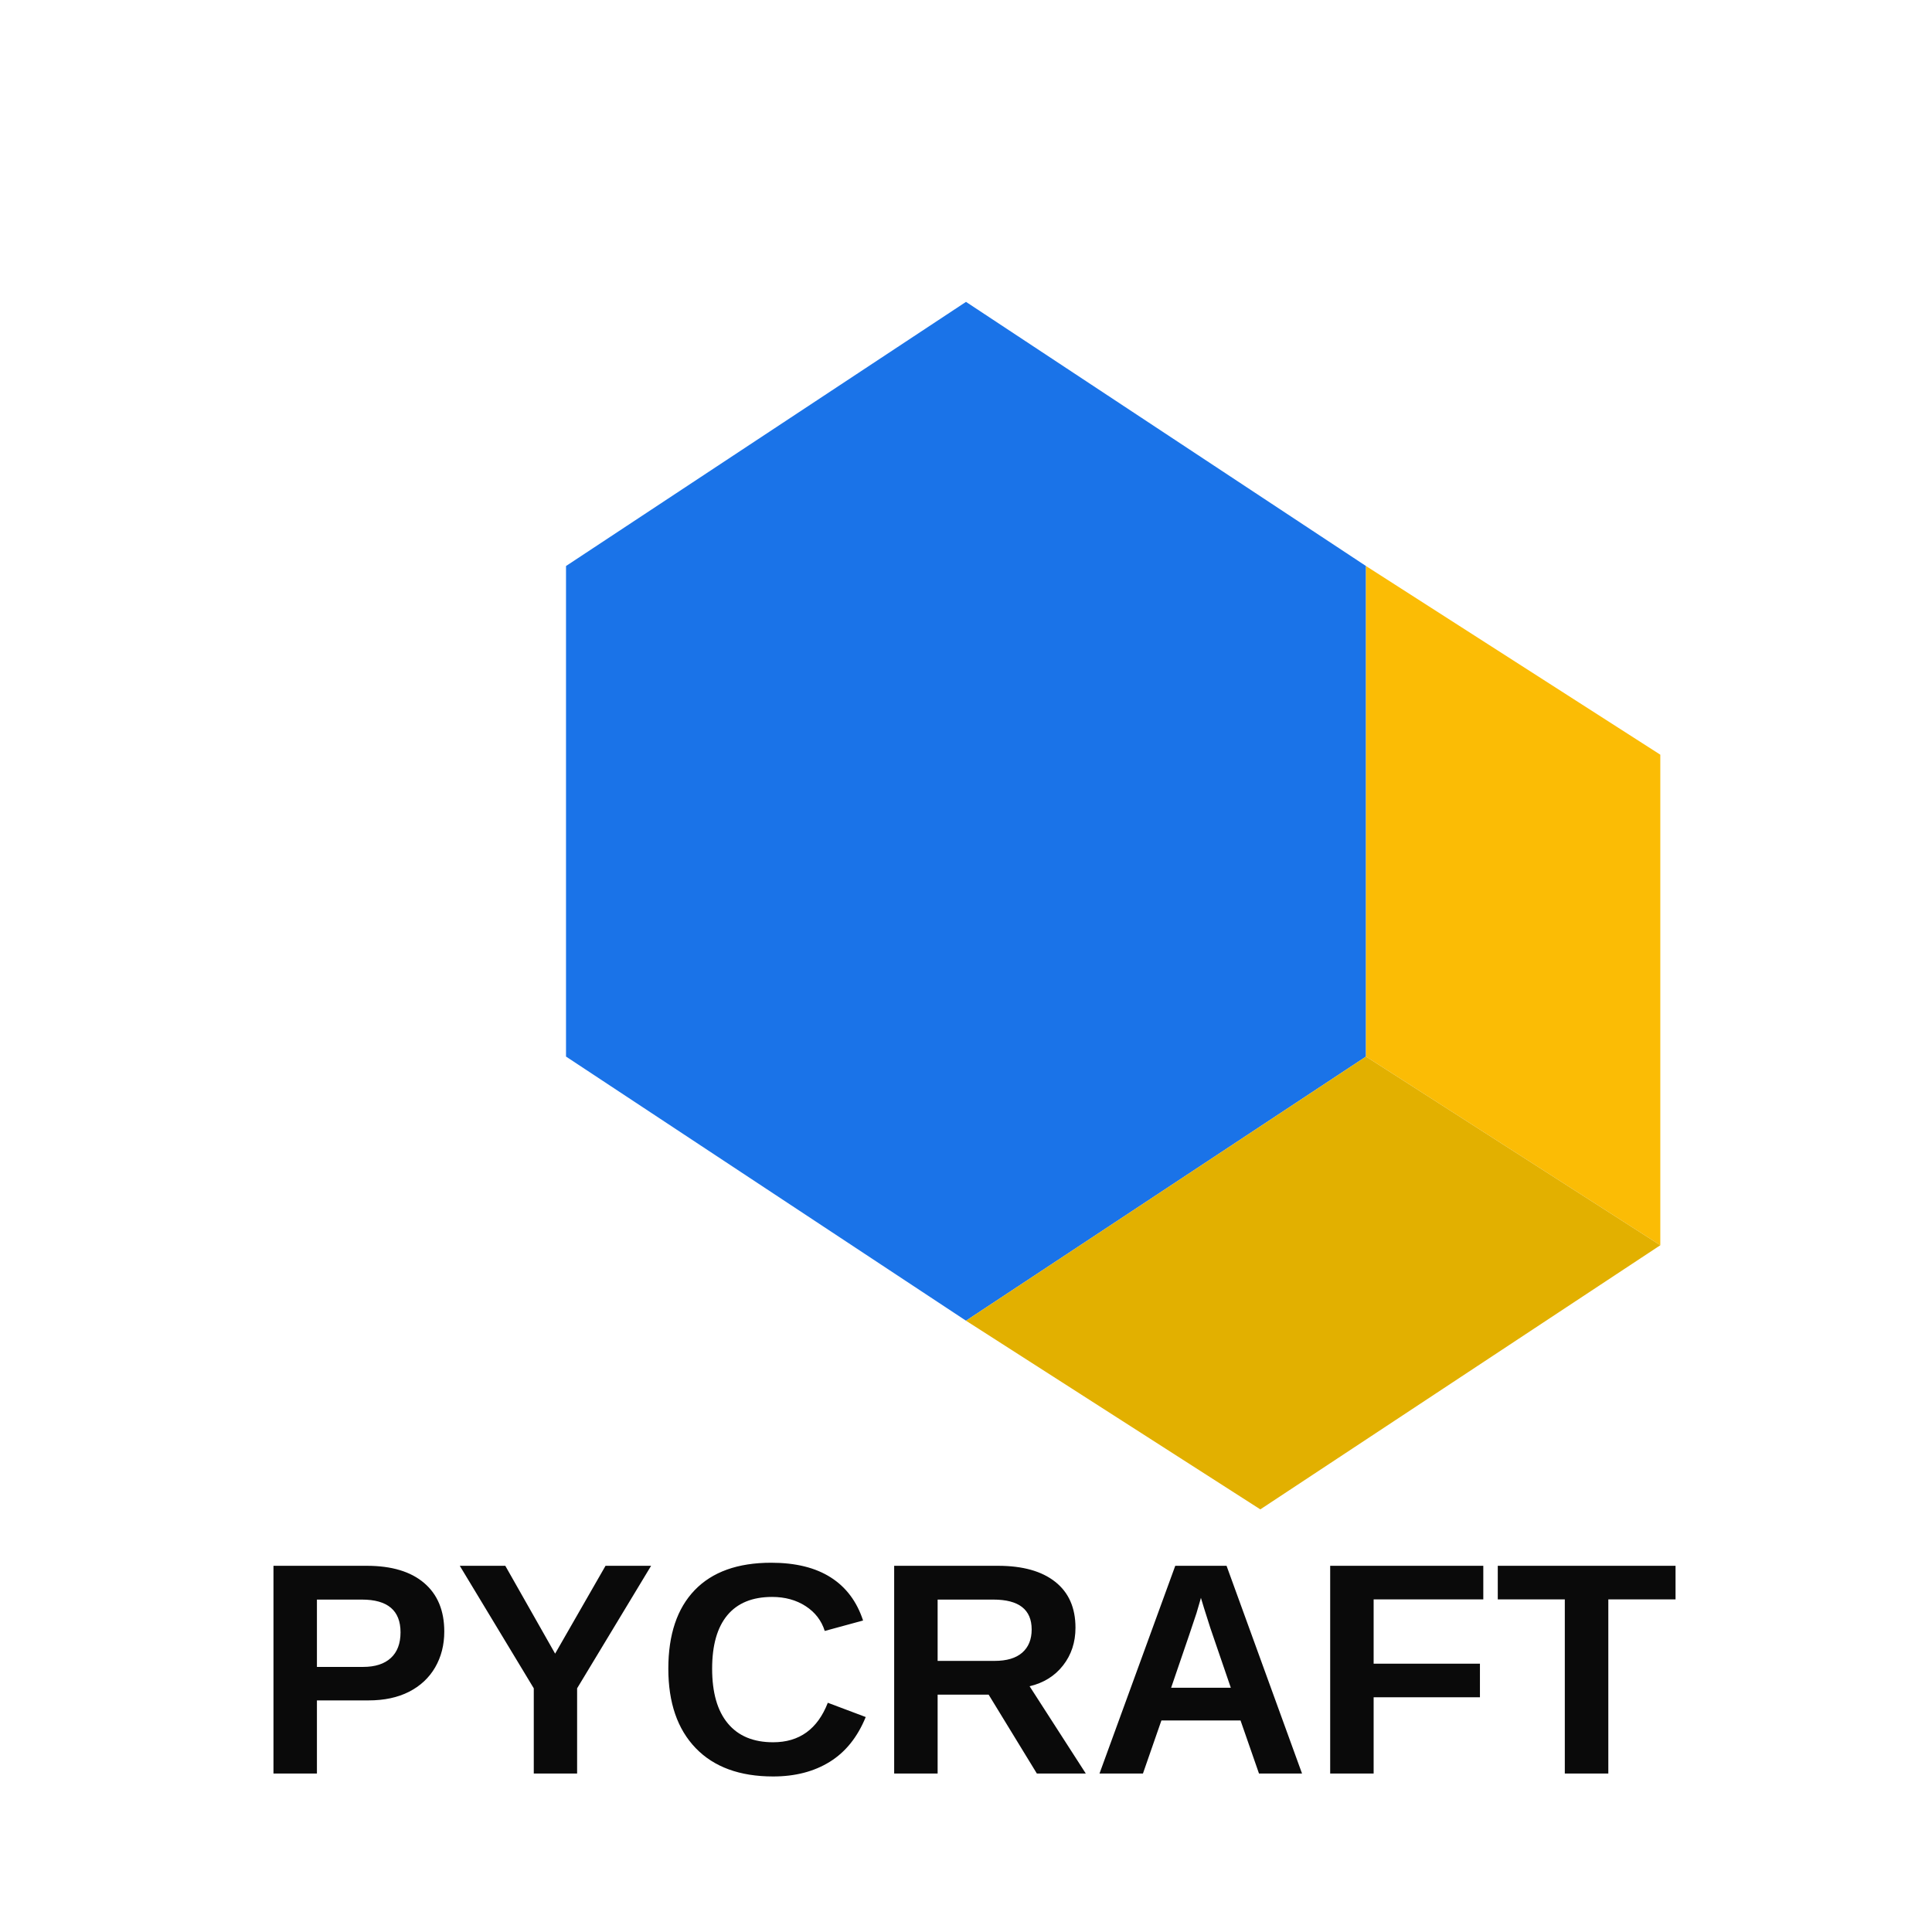
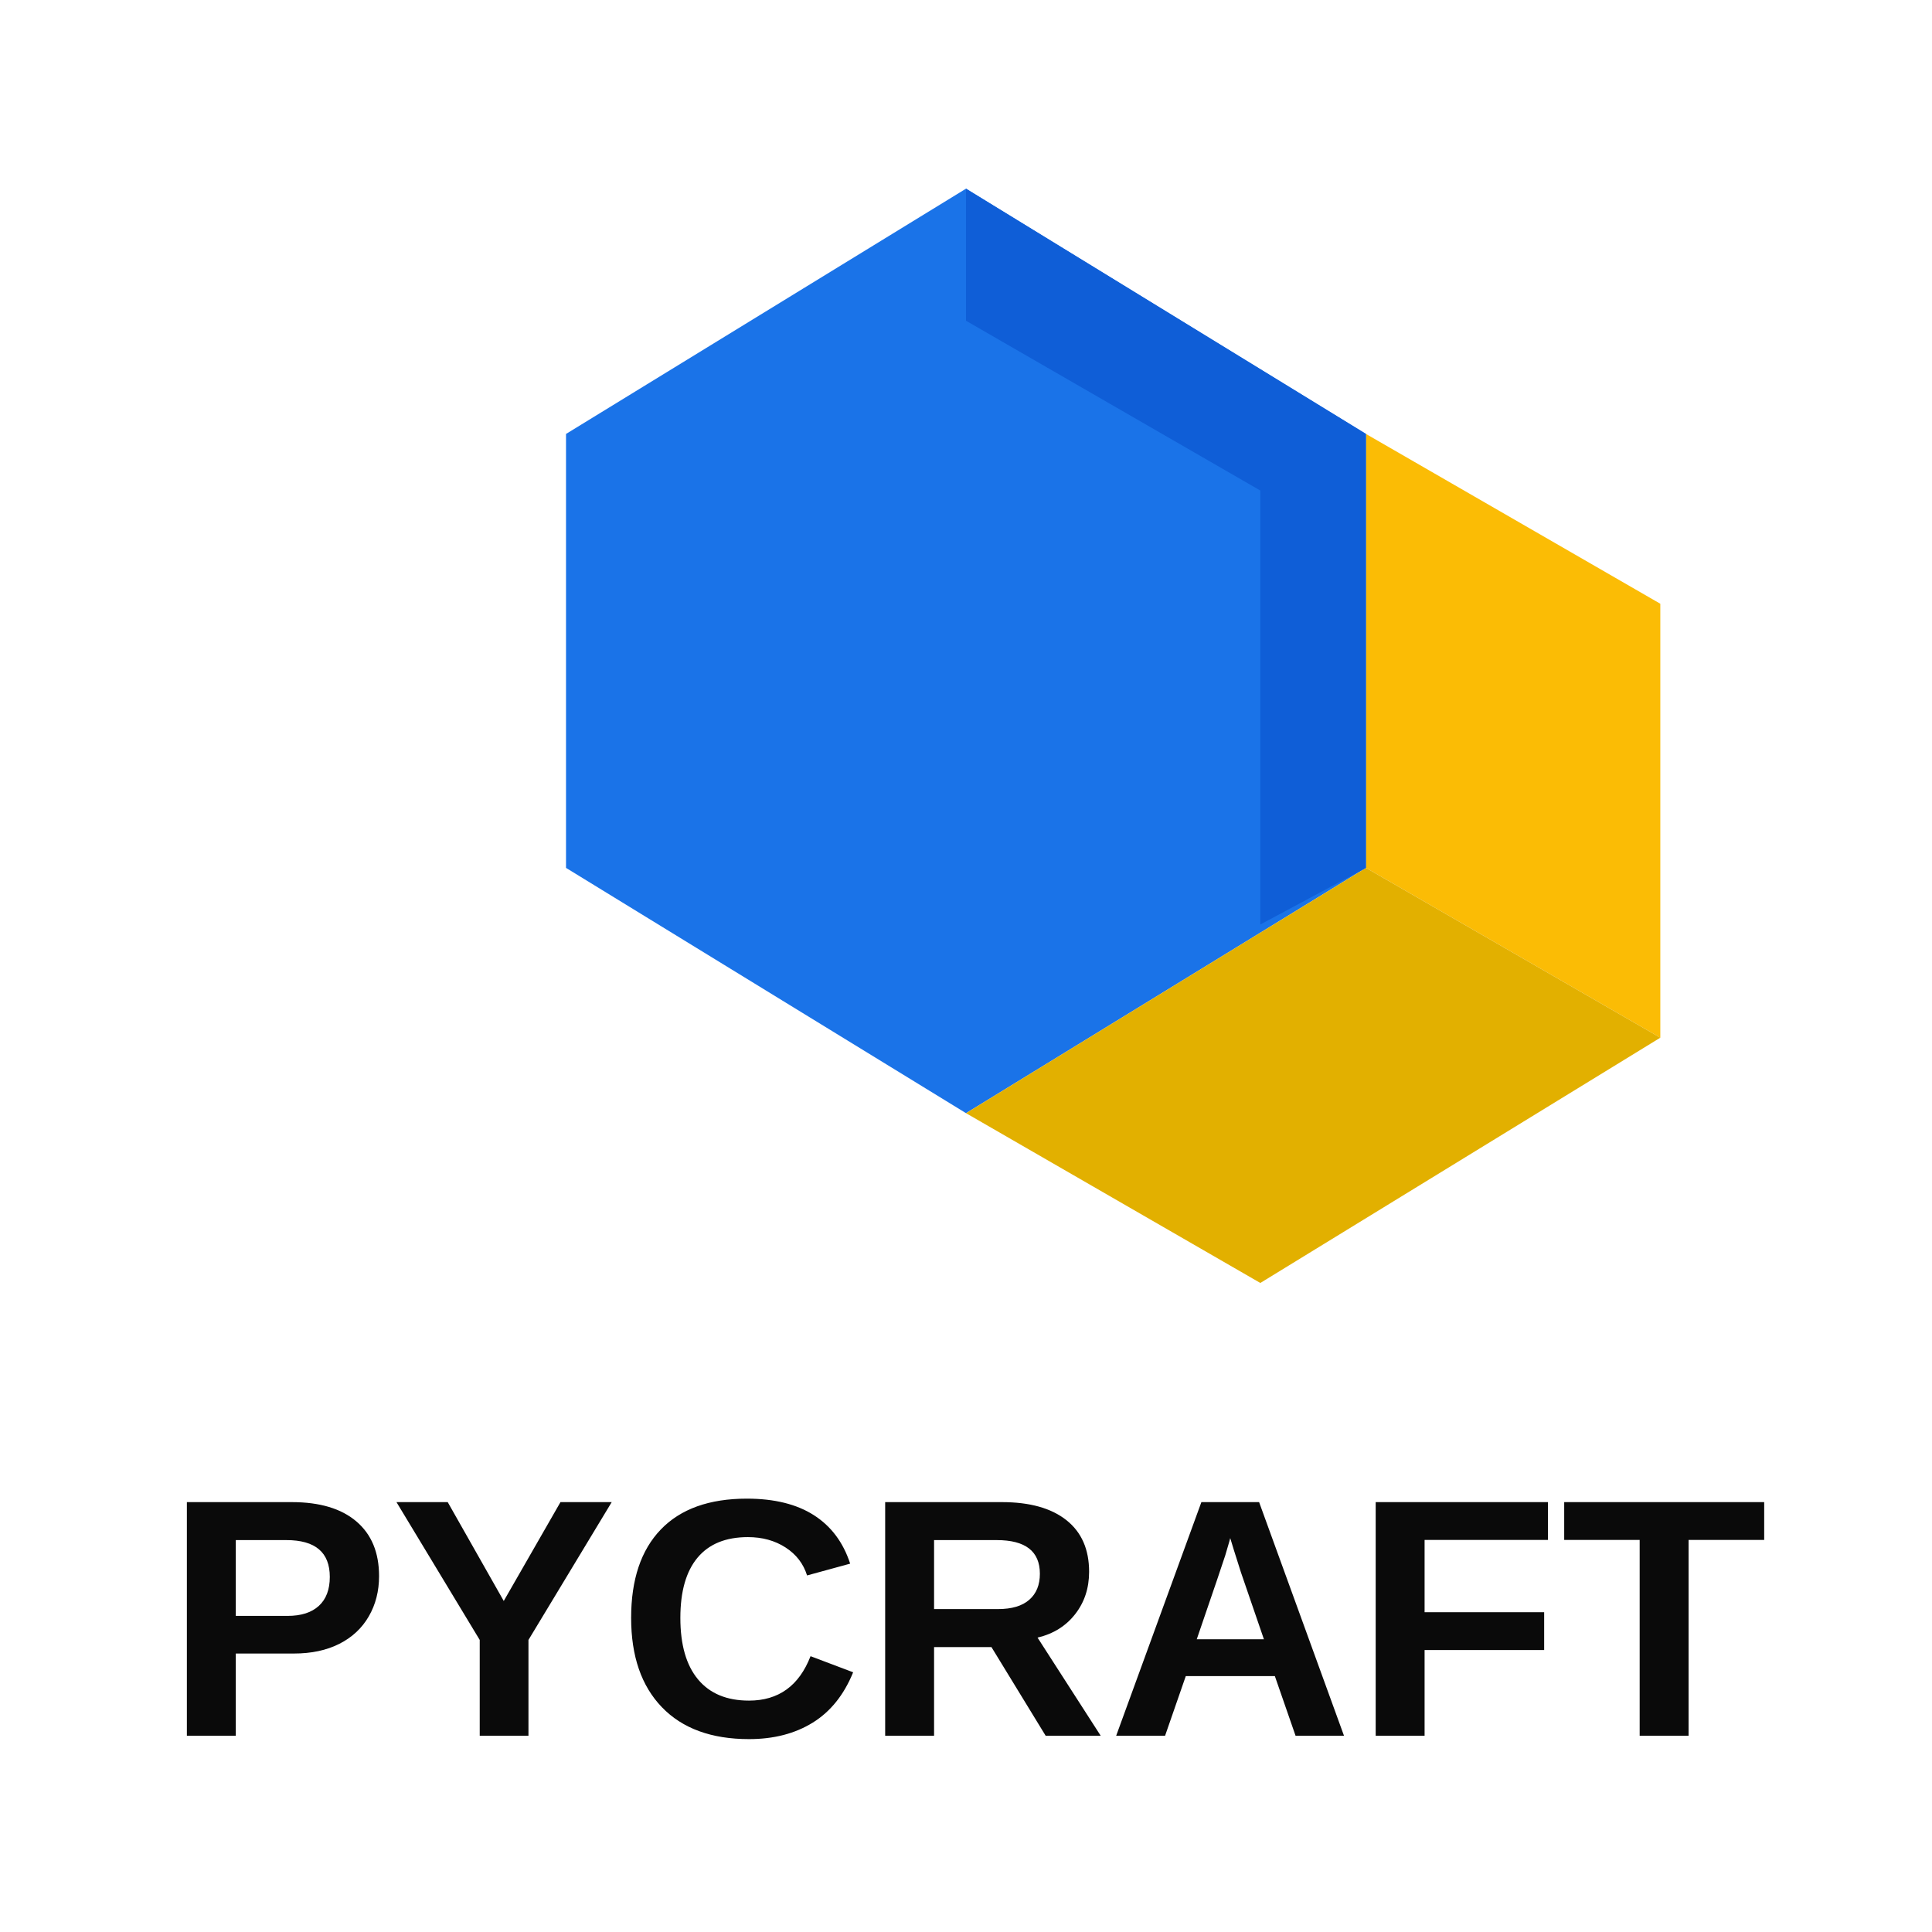
- <svg xmlns="http://www.w3.org/2000/svg" viewBox="0 0 512 512">
-   <path d="M150 150 L256 80 L362 150 L362 280 L256 350 L150 280 Z" fill="#1a73e8" />
-   <path d="M362 150 L440 200 L440 330 L362 280 Z" fill="#fbbc05" />
-   <path d="M256 350 L362 280 L440 330 L334 400 Z" fill="#e2b000" />
-   <text x="50%" y="470" text-anchor="middle" font-family="Arial, Helvetica, sans-serif" font-weight="700" font-size="80" fill="#0a0a0a">PYCRAFT</text>
+ <svg xmlns="http://www.w3.org/2000/svg" viewBox="0 0 1024 1024">
+   <path d="M512 100 L300 230 L300 460 L512 590 L724 460 L724 230 Z" fill="#1a73e8" />
+   <path d="M724 230 L880 320 L880 550 L724 460 Z" fill="#fbbc05" />
+   <path d="M512 590 L724 460 L880 550 L668 680 Z" fill="#e2b000" />
+   <path d="M512 100 L724 230 L724 460 L668 490 L668 260 L512 170 Z" fill="#0f5ed7" />
+   <text x="50%" y="920" text-anchor="middle" font-family="Arial, Helvetica, sans-serif" font-weight="700" font-size="180" fill="#0a0a0a">PYCRAFT</text>
</svg>
